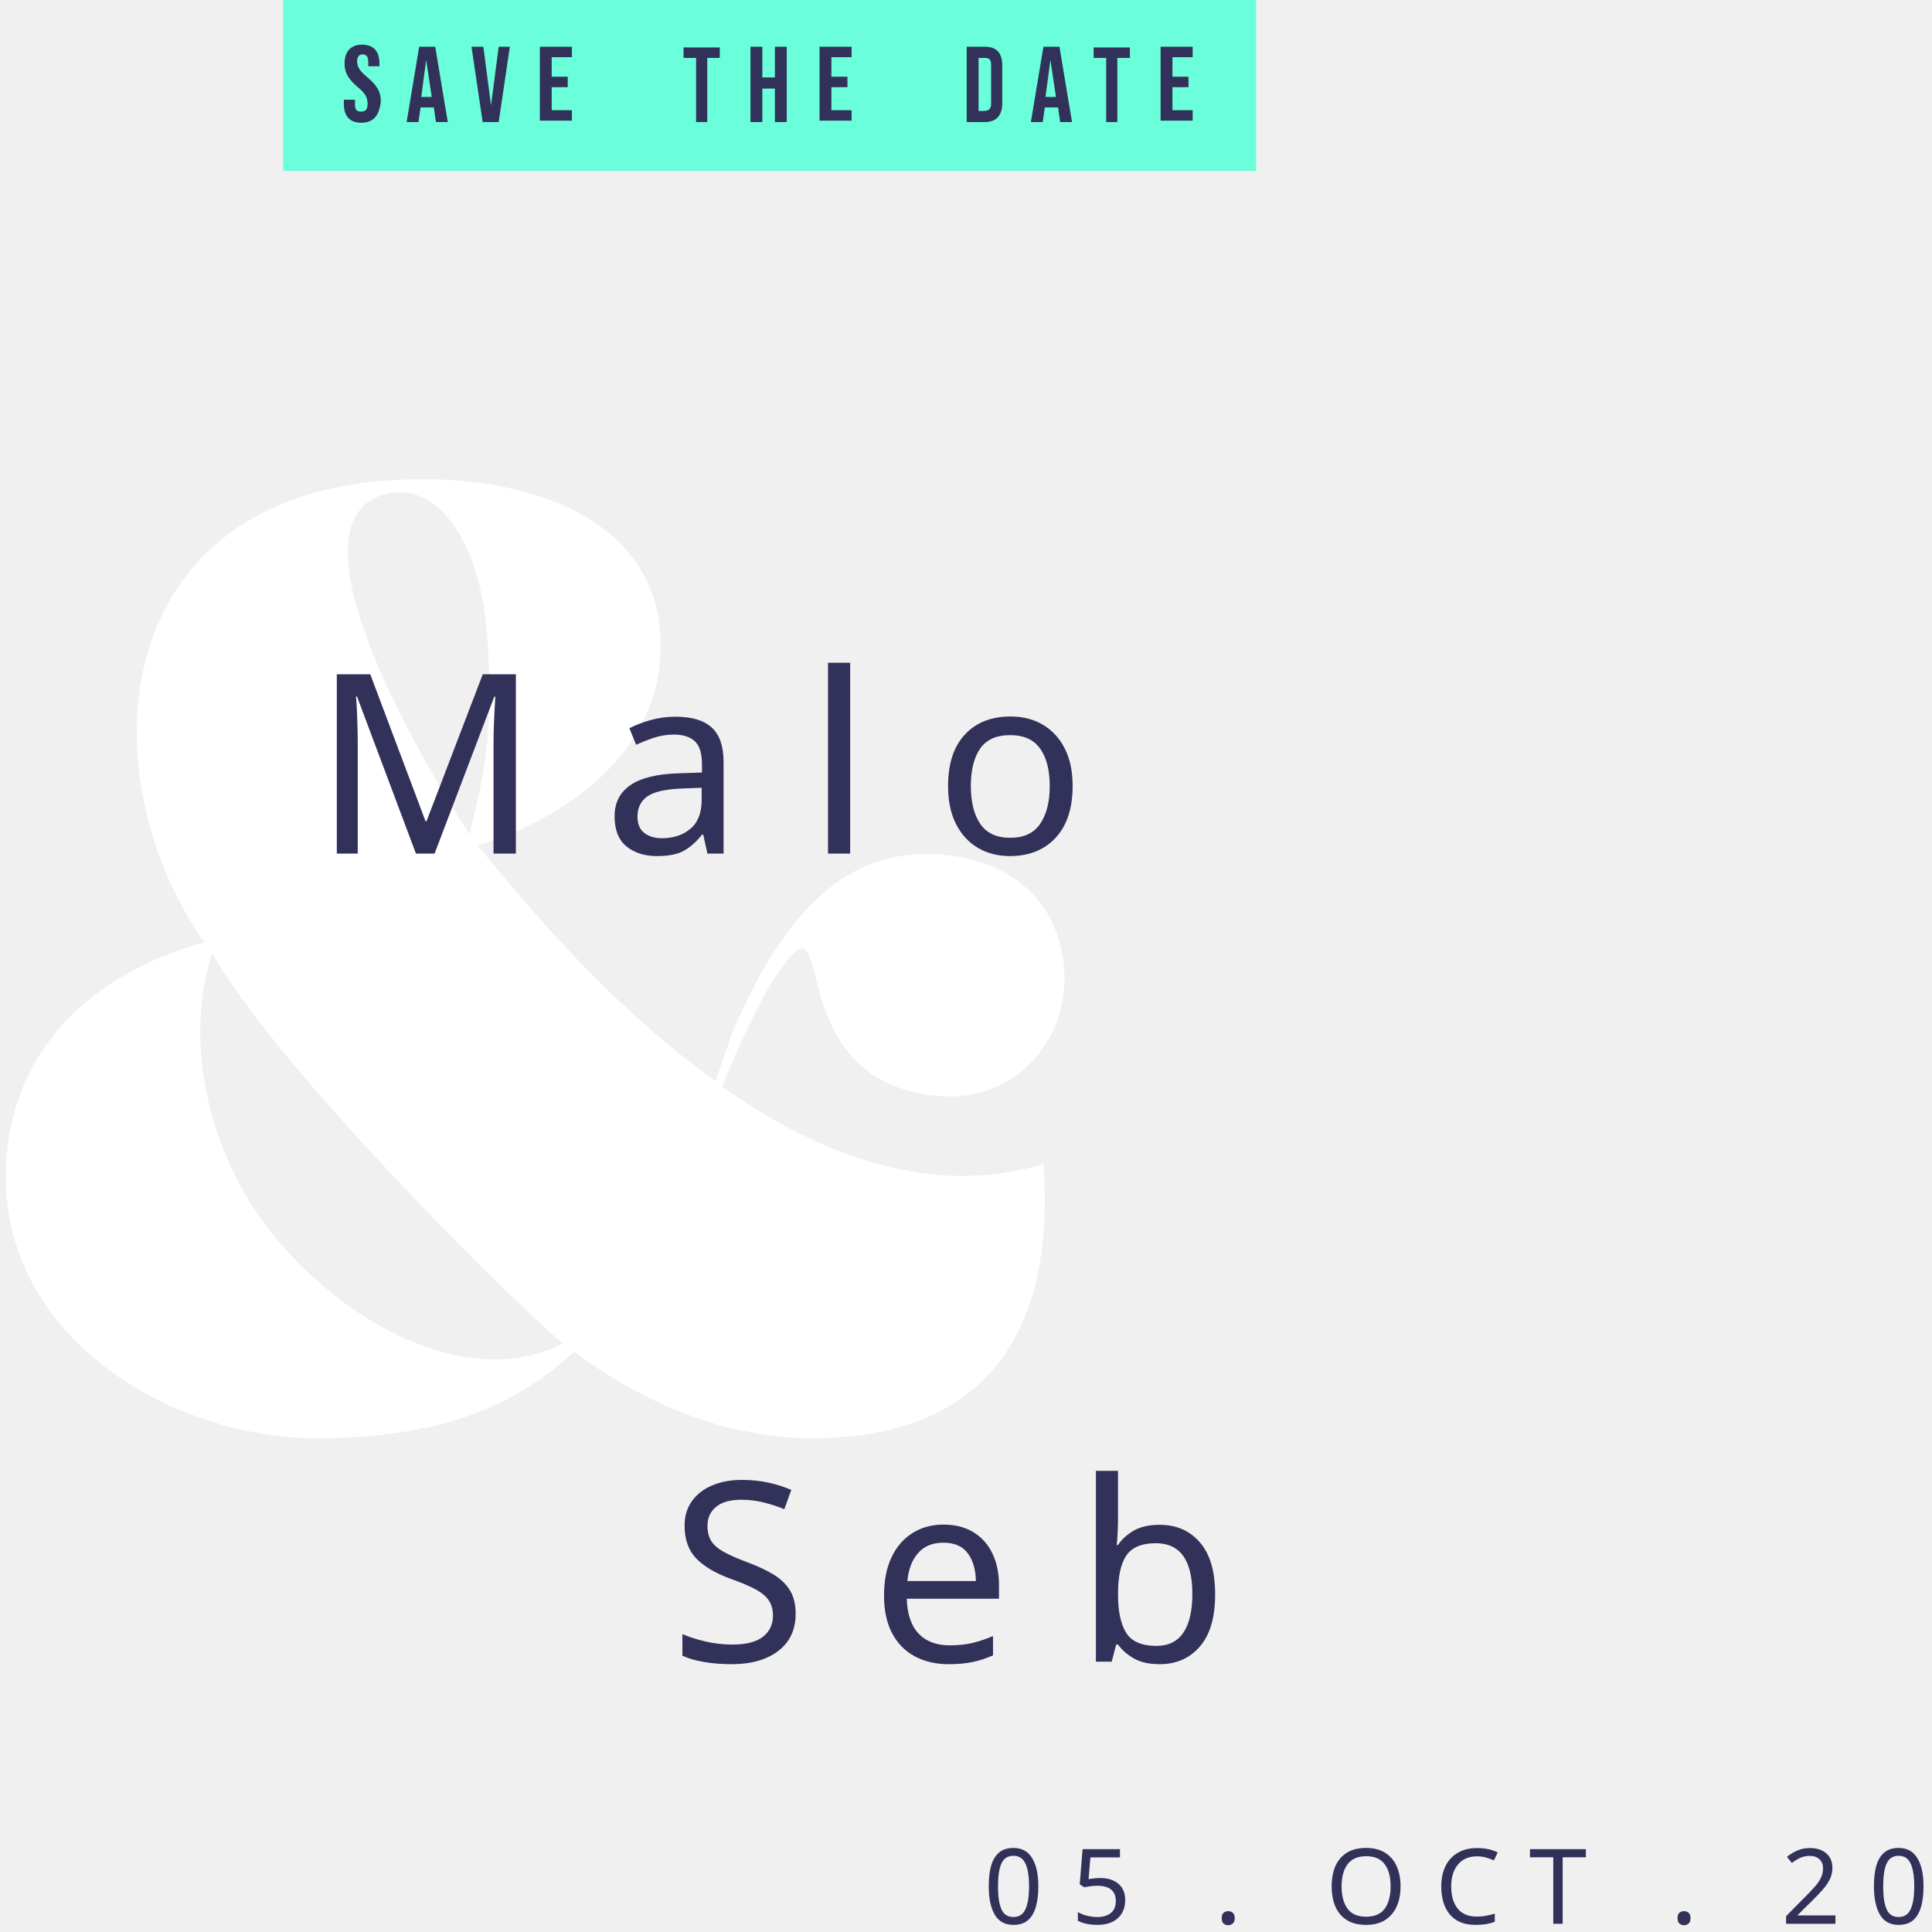
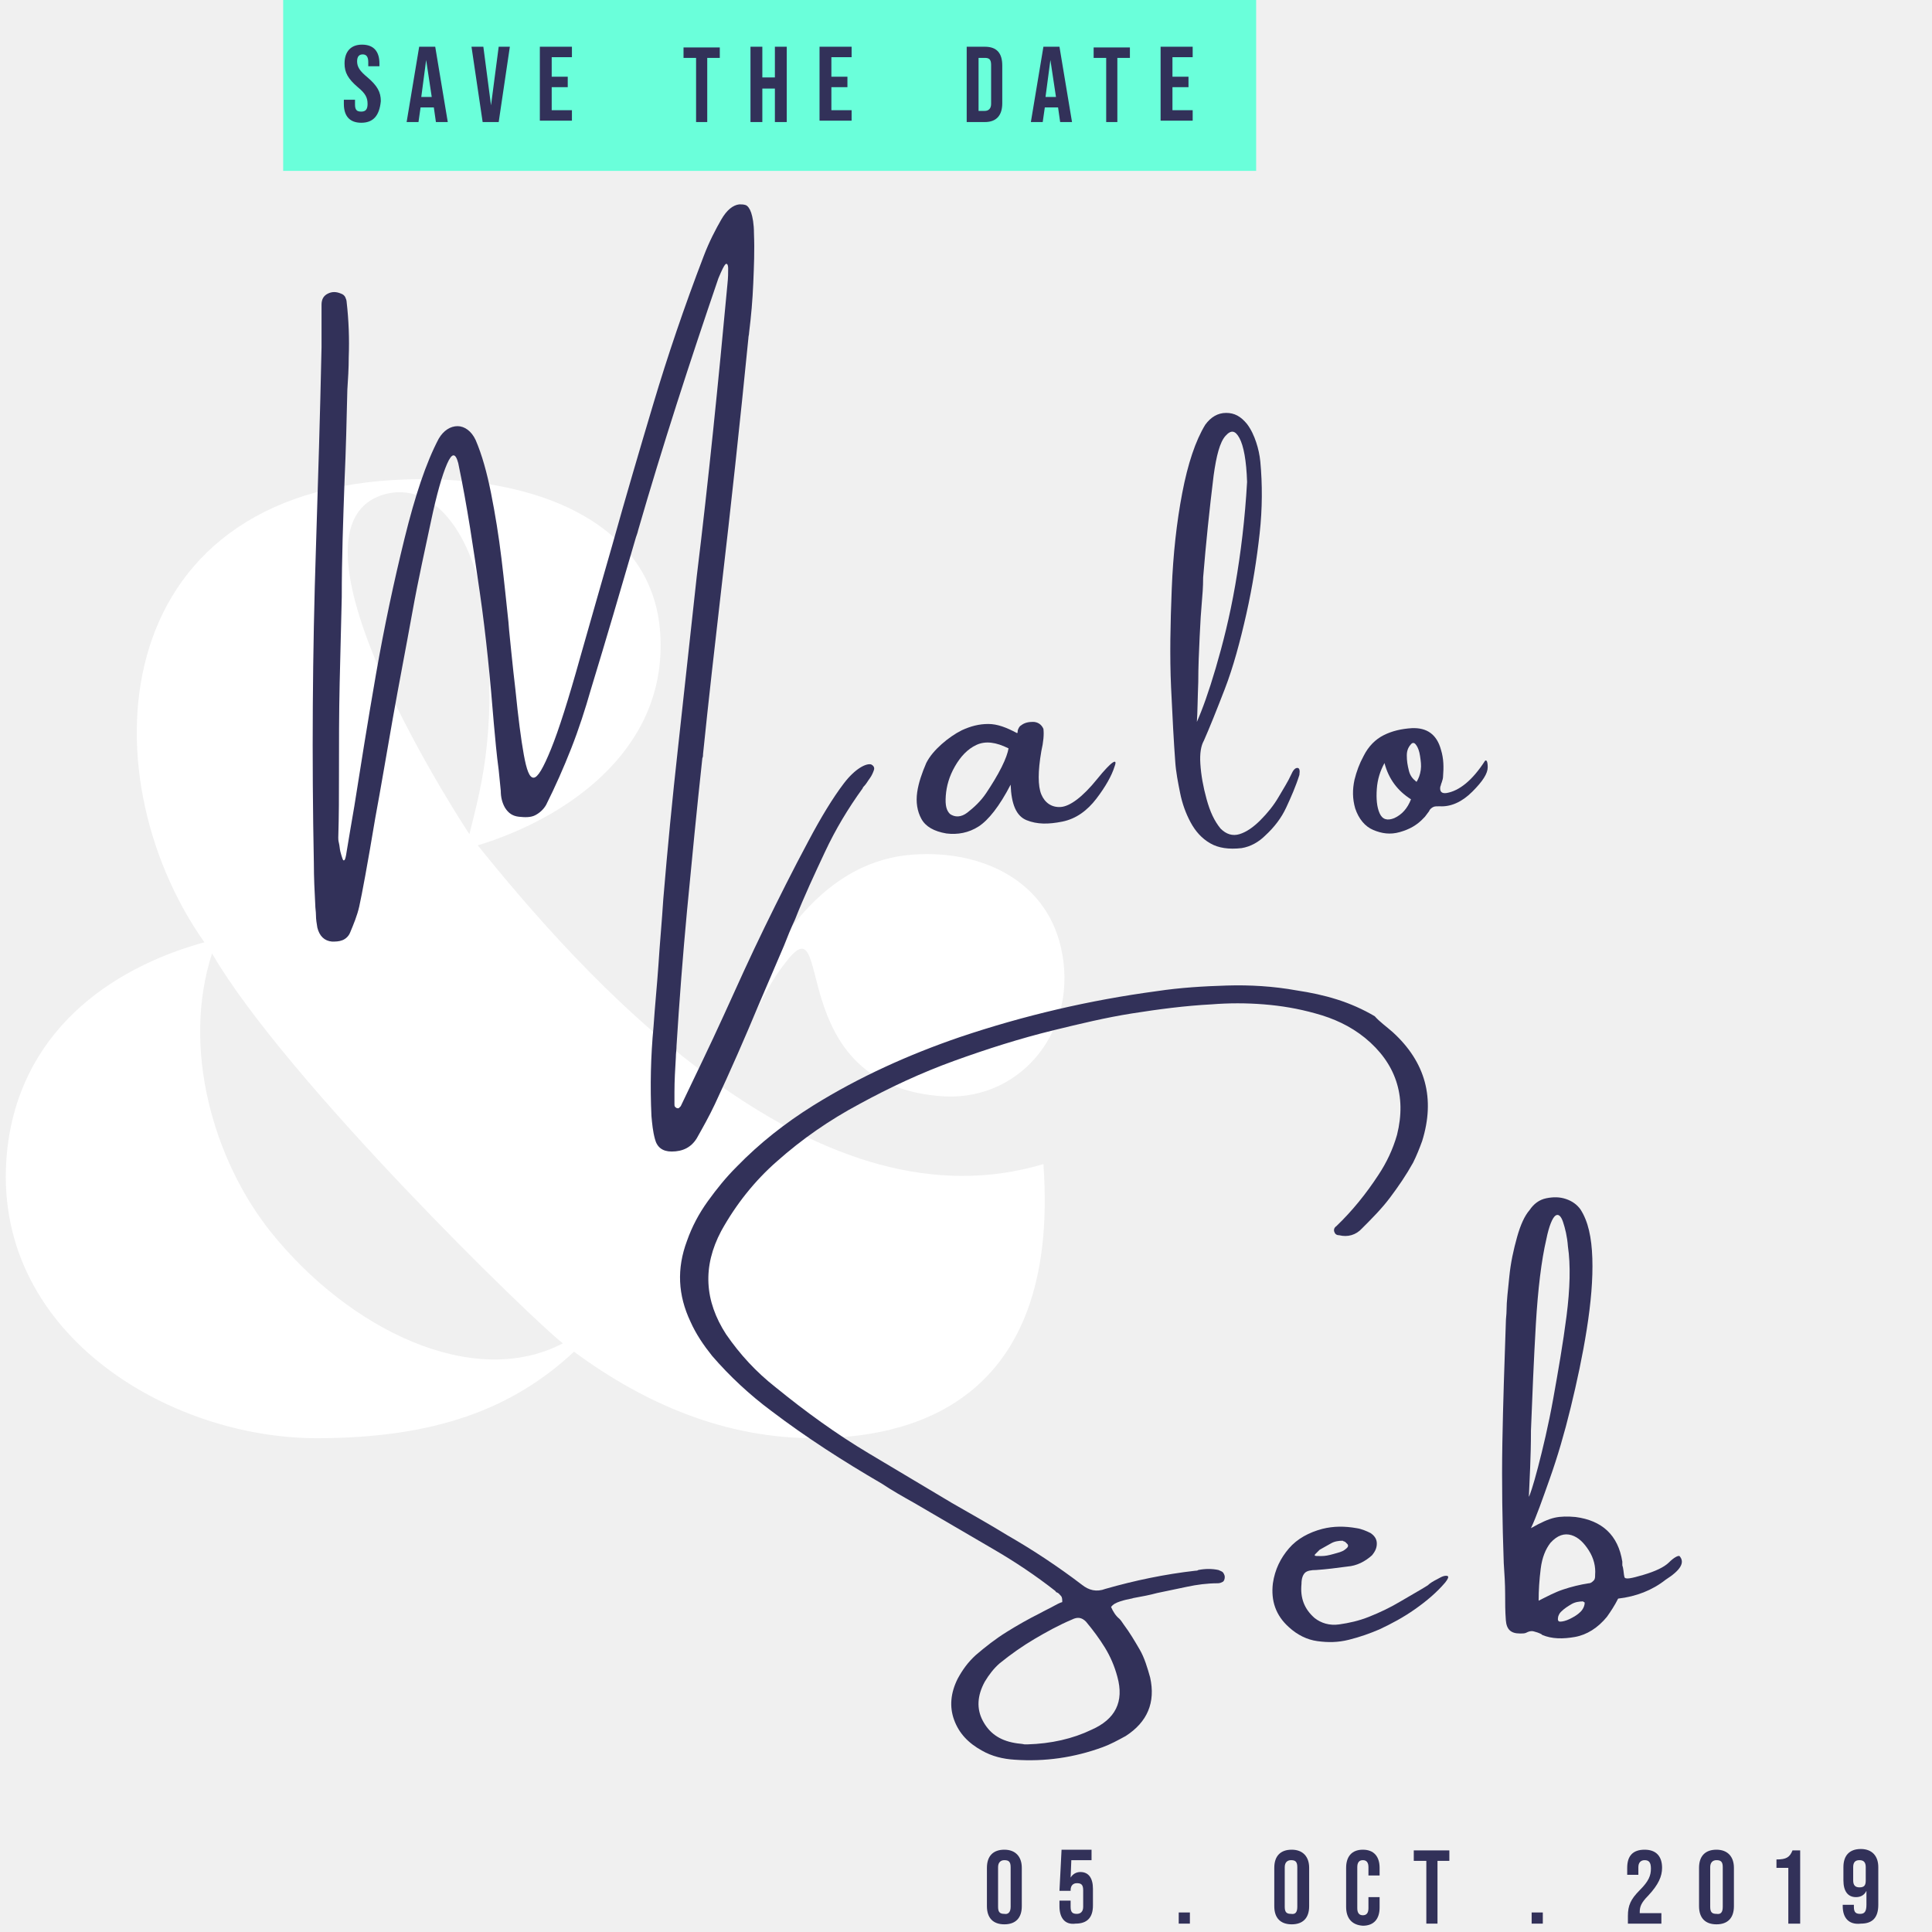
<svg xmlns="http://www.w3.org/2000/svg" version="1.1" id="Layer_1" width="277px" height="277px" x="0px" y="0px" viewBox="89 -88 277 277" style="enable-background:new 89 -88 277 277;" xml:space="preserve">
  <style type="text/css">
	.st0{fill:#FFFFFF;}
	.st1{fill:#6AFFDA;}
	.st2{fill:#323159;}
- 	.st3{font-family:'BebasNeue-Regular';}
- 	.st4{font-size:15px;}
- 	.st5{letter-spacing:4;}
- 	.st6{font-family:'Amsterdam-1';}
- 	.st7{font-size:36px;}
- 	.st8{letter-spacing:9;}
</style>
  <g id="converted">
    <g id="mWeb-Design" transform="translate(-27, -170)">
      <g id="Group-8" transform="translate(27, 170)">
        <g id="name">
          <g id="Group-3">
            <path id="_x26_" class="st0" d="M192.5,67.8c14.7,10.3,30.4,15.8,46.1,11.1c2.5,34.9-19.9,39.3-32.9,39.3       c-12.6,0-24.1-4.8-34.4-12.4c-8.8,8.2-19.9,12.4-36.9,12.4c-21.4,0-46.9-15.3-44.4-41c1.7-17,14.5-26.3,28.3-30.1       c-17.2-24.4-14.2-66.4,31.2-66.4c18,0,33.7,7.1,34.2,22.9c0.6,16.4-14,25.9-26.2,29.6c9.8,12.2,21.4,24.8,34.1,33.8L194,60       c5-11.4,12.2-24,25.1-25.4c9.9-1,19.7,3.2,22,13.2c2.7,11.6-5.5,21.9-16.6,21.4c-23.9-1.3-15.5-29.2-23.1-18.9       C198.8,53.5,195,61.6,192.5,67.8z M143.7-17c-15.9,5.5,12.4,48.3,12.6,48.6c1.5-6.1,3.8-13.7,2.5-29       C157.7-10.9,151.3-19.5,143.7-17z M127.8,88.6c11.3,14.1,29.1,22.7,41.9,16c-4.2-3.2-39.8-37.8-50.3-55.9       C115,62.3,119.6,78.3,127.8,88.6z" />
            <rect id="Rectangle" x="129.6" y="-88" class="st1" width="139.5" height="24.5" />
            <path id="Save-the-Date" class="st2" d="M140.8-70.4c-1.7,0-2.5-1-2.5-2.7v-0.6h1.6v0.7c0,0.8,0.3,1,0.9,1s0.9-0.3,0.9-1.1       c0-0.9-0.3-1.5-1.4-2.4c-1.4-1.2-1.9-2.1-1.9-3.4c0-1.7,0.9-2.7,2.5-2.7c1.7,0,2.5,1,2.5,2.7v0.4h-1.6v-0.6       c0-0.8-0.3-1.1-0.8-1.1s-0.8,0.3-0.8,1c0,0.8,0.4,1.4,1.5,2.3c1.4,1.2,1.9,2.1,1.9,3.4C143.4-71.4,142.5-70.4,140.8-70.4z        M147.3-70.5l1.8-10.8h2.3l1.8,10.8h-1.7l-0.3-2.1v0h-1.9l-0.3,2.1H147.3z M149.4-74.1h1.5l-0.8-5.3h0L149.4-74.1z M158.2-70.5       l-1.6-10.8h1.7l1.1,8.4h0l1.1-8.4h1.6l-1.6,10.8H158.2z M166.4-70.5v-10.8h4.6v1.5h-2.9v2.8h2.3v1.5h-2.3v3.3h2.9v1.5H166.4z        M188.8-70.5v-9.2H187v-1.5h5.2v1.5h-1.8v9.2H188.8z M196.6-70.5v-10.8h1.7v4.4h1.8v-4.4h1.7v10.8h-1.7v-4.8h-1.8v4.8H196.6z        M206.5-70.5v-10.8h4.6v1.5h-2.9v2.8h2.3v1.5h-2.3v3.3h2.9v1.5H206.5z M227.6-70.5v-10.8h2.6c1.7,0,2.5,0.9,2.5,2.7v5.4       c0,1.7-0.8,2.7-2.5,2.7H227.6z M229.3-72.1h0.9c0.5,0,0.9-0.3,0.9-1v-5.6c0-0.8-0.3-1-0.9-1h-0.9V-72.1z M236.8-70.5l1.8-10.8       h2.3l1.8,10.8H241l-0.3-2.1v0h-1.9l-0.3,2.1H236.8z M238.9-74.1h1.5l-0.8-5.3h0L238.9-74.1z M247.6-70.5v-9.2h-1.8v-1.5h5.2       v1.5h-1.8v9.2H247.6z M255.4-70.5v-10.8h4.6v1.5h-2.9v2.8h2.3v1.5h-2.3v3.3h2.9v1.5H255.4z" />
          </g>
        </g>
      </g>
    </g>
  </g>
-   <text transform="matrix(1 0 0 1 230.0254 187.8228)" class="st2 st3 st4 st5">05 . OCT . 2019</text>
-   <text transform="matrix(1 0 0 1 133.8075 34.383)" class="st2 st6 st7 st8">Malo</text>
-   <text transform="matrix(1 0 0 1 184.997 150.2438)" class="st2 st6 st7 st8">Seb</text>
+   <g>
+     <path class="st2" d="M230.5,185.3v-5.5c0-1.7,0.9-2.6,2.5-2.6s2.5,1,2.5,2.6v5.5c0,1.7-0.9,2.6-2.5,2.6S230.5,187,230.5,185.3z    M233.9,185.4v-5.7c0-0.8-0.3-1-0.9-1c-0.5,0-0.9,0.3-0.9,1v5.7c0,0.8,0.3,1,0.9,1C233.5,186.5,233.9,186.2,233.9,185.4z" />
+     <path class="st2" d="M240.9,185.3v-0.8h1.6v0.9c0,0.8,0.3,1,0.9,1c0.5,0,0.9-0.3,0.9-1v-2.4c0-0.8-0.3-1-0.9-1   c-0.5,0-0.9,0.3-0.9,1v0.1h-1.6l0.3-5.9h4.3v1.5h-2.9l-0.1,2.5h0c0.3-0.5,0.8-0.8,1.4-0.8c1.2,0,1.8,0.9,1.8,2.4v2.4   c0,1.7-0.8,2.6-2.5,2.6C241.7,188,240.9,187,240.9,185.3z" />
+     <path class="st2" d="M258,186.2h1.6v1.6H258V186.2z" />
+     <path class="st2" d="M271.7,185.3v-5.5c0-1.7,0.9-2.6,2.5-2.6s2.5,1,2.5,2.6v5.5c0,1.7-0.9,2.6-2.5,2.6S271.7,187,271.7,185.3z    M275,185.4v-5.7c0-0.8-0.3-1-0.9-1c-0.5,0-0.9,0.3-0.9,1v5.7c0,0.8,0.3,1,0.9,1C274.7,186.5,275,186.2,275,185.4z" />
+     <path class="st2" d="M282,185.4v-5.6c0-1.6,0.8-2.6,2.4-2.6c1.6,0,2.4,1,2.4,2.6v1.1h-1.6v-1.2c0-0.7-0.3-1-0.8-1   c-0.5,0-0.8,0.3-0.8,1v5.9c0,0.7,0.3,1,0.8,1c0.5,0,0.8-0.3,0.8-1v-1.6h1.6v1.5c0,1.6-0.8,2.6-2.4,2.6C282.8,188,282,187,282,185.4   z" />
+     <path class="st2" d="M293.4,178.8h-1.7v-1.5h5.1v1.5h-1.7v9h-1.6V178.8z" />
+     <path class="st2" d="M308.6,186.2h1.6v1.6h-1.6V186.2z" />
+     <path class="st2" d="M322.4,186.7c0-1.5,0.4-2.4,1.7-3.7c1.3-1.3,1.6-2.1,1.6-3.1c0-0.9-0.3-1.2-0.9-1.2c-0.5,0-0.9,0.3-0.9,1v1.1   h-1.6v-1c0-1.7,0.8-2.6,2.5-2.6s2.5,1,2.5,2.6c0,1.2-0.5,2.4-2,4c-1,1-1.2,1.6-1.2,2.3v0.2h3.1v1.5h-4.8V186.7z" />
+     <path class="st2" d="M332.6,185.3v-5.5c0-1.7,0.9-2.6,2.5-2.6s2.5,1,2.5,2.6v5.5c0,1.7-0.9,2.6-2.5,2.6S332.6,187,332.6,185.3z    M336,185.4v-5.7c0-0.8-0.3-1-0.9-1c-0.5,0-0.9,0.3-0.9,1v5.7c0,0.8,0.3,1,0.9,1C335.7,186.5,336,186.2,336,185.4z" />
+     <path class="st2" d="M345.4,179.8h-1.7v-1.2c1.4,0,1.9-0.3,2.3-1.3h1.1v10.5h-1.7V179.8z" />
+     <path class="st2" d="M353.2,185.3v-0.2h1.6v0.3c0,0.8,0.3,1,0.9,1c0.6,0,0.9-0.3,0.9-1.3v-2h0c-0.3,0.6-0.8,0.9-1.5,0.9   c-1.2,0-1.8-0.9-1.8-2.4v-1.9c0-1.7,0.9-2.6,2.5-2.6s2.5,1,2.5,2.6v5.4c0,1.8-0.8,2.7-2.5,2.7C354.1,188,353.2,187,353.2,185.3z    M356.5,181.6v-1.9c0-0.7-0.3-1-0.9-1c-0.6,0-0.9,0.3-0.9,1v1.9c0,0.7,0.3,1,0.9,1C356.3,182.6,356.5,182.3,356.5,181.6z" />
+   </g>
+   <g>
+     <path class="st2" d="M213.9,21.6c0.4,0.2,0.5,0.5,0.4,0.8s-0.3,0.8-0.6,1.2s-0.5,0.8-0.8,1.1c-0.1,0.1-0.2,0.2-0.2,0.3   c-2.1,2.9-3.9,5.9-5.4,9.1s-3,6.4-4.3,9.7c-0.6,1.3-1.1,2.5-1.6,3.8c-1.2,2.8-2.4,5.6-3.6,8.4c-2,4.8-4.1,9.6-6.3,14.3   c-0.8,1.7-1.7,3.3-2.6,4.9c-0.8,1.3-2,1.9-3.6,1.9c-1.3,0-2.1-0.6-2.4-1.8c-0.3-1.1-0.4-2.2-0.5-3.3c-0.2-4.3-0.1-8.6,0.3-12.8   c0.2-3,0.5-5.9,0.7-8.8c0.2-3.2,0.5-6.3,0.7-9.5c0.6-7.2,1.3-14.4,2.1-21.6c0.9-8.3,1.8-16.5,2.7-24.7c1.7-13.9,3.1-27.9,4.4-41.9   c0.1-0.9,0.1-1.6,0.1-2.2s-0.2-0.8-0.4-0.6s-0.5,0.8-1,2c-4.1,12-8,24-11.5,36.1c-0.1,0.5-0.3,0.9-0.4,1.3   c-2.1,7.2-4.2,14.4-6.4,21.6c-0.8,2.8-1.7,5.6-2.8,8.4s-2.3,5.5-3.6,8.1c-0.4,0.7-1,1.2-1.6,1.5s-1.4,0.3-2.3,0.2   c-0.9-0.1-1.5-0.5-2-1.3c-0.4-0.7-0.6-1.5-0.6-2.4c-0.1-1-0.2-2-0.3-3c-0.3-2.2-0.5-4.5-0.7-6.7c-0.5-6.2-1.1-12.5-2-18.7   s-1.8-12.4-3.1-18.6c-0.4-1.5-0.9-1.5-1.6,0.1s-1.5,4.4-2.3,8.2s-1.8,8.2-2.7,13.2s-1.9,10.1-2.8,15.2s-1.7,9.9-2.5,14.2   c-1.1,6.6-1.9,10.9-2.3,12.7c-0.3,1.3-0.8,2.5-1.3,3.7c-0.2,0.5-0.6,0.9-1.1,1.1s-1,0.2-1.5,0.2c-1.1-0.1-1.8-0.8-2.1-2   c-0.1-0.6-0.2-1.2-0.2-1.8c0-0.5-0.1-1-0.1-1.5c-0.1-1.9-0.2-3.9-0.2-5.9c-0.3-15.1-0.2-30.2,0.3-45.3c0.3-9.6,0.6-19.1,0.8-28.7   c0-1,0-2.1,0-3.1c0-1,0-2,0-3c0-0.8,0.3-1.3,0.9-1.6s1.2-0.3,1.9,0c0.3,0.1,0.5,0.3,0.6,0.5s0.2,0.5,0.2,0.7   c0.3,2.6,0.4,5.3,0.3,7.9c0,1.6-0.1,3.2-0.2,4.7c-0.1,4.3-0.2,8.6-0.4,13c-0.2,5.6-0.4,11.2-0.4,16.7c-0.1,4.1-0.2,8.2-0.3,12.3   c-0.1,4.4-0.1,8.7-0.1,13.1c0,3,0,6-0.1,9.1c0,0.2,0,0.4,0.1,0.8s0.1,0.8,0.2,1.2s0.2,0.7,0.3,1s0.2,0.3,0.3,0.2s0.2-0.5,0.3-1.2   c0.3-1.9,0.7-4.1,1.1-6.5c0.9-5.7,1.9-12,3.1-18.9s2.6-13.4,4.1-19.5s3.1-10.9,4.9-14.3c0.7-1.2,1.7-1.8,2.7-1.8s2,0.7,2.6,2   c0.9,2.1,1.6,4.6,2.2,7.6s1.1,6.1,1.5,9.4s0.7,6.3,1,9.1c0.1,1.5,0.3,3,0.4,4.2c0.2,2,0.4,3.8,0.6,5.5c0.4,4,0.8,7.1,1.2,9.3   s0.8,3.3,1.4,3.3s1.4-1.4,2.5-4.1s2.5-7.1,4.2-13.2c1.6-5.6,3.1-10.9,4.6-16.1c1.9-6.8,3.9-13.6,5.9-20.3s4.4-13.8,7.2-21.1   c0.8-2.1,1.7-3.8,2.5-5.2s1.7-2.1,2.6-2.2c0.3,0,0.6,0,0.9,0.1s0.6,0.5,0.8,1.1s0.4,1.6,0.4,3c0.1,2.4,0,4.7-0.1,7.1   s-0.3,4.7-0.6,7.1c0,0.3-0.1,0.5-0.1,0.8c-1.2,12.1-2.5,24.1-3.9,36.1c-0.9,7.8-1.8,15.7-2.6,23.5c0,0.2,0,0.4-0.1,0.6   c-0.8,7.3-1.5,14.6-2.2,21.9c-0.6,6.4-1.1,12.9-1.5,19.3c0,0.6-0.1,1.1-0.1,1.7c-0.1,1.7-0.2,3.3-0.2,5c0,0.6,0,1.2,0,1.7   c0,0.2,0,0.3,0.1,0.4s0.2,0.2,0.4,0.2c0.1,0,0.1,0,0.2-0.1s0.1-0.1,0.2-0.2c2.1-4.4,4.2-8.7,6.2-13.1c1.9-4.2,3.8-8.4,5.8-12.5   s4.1-8.3,6.3-12.4c1.8-3.4,3.5-6.2,5.1-8.3S213.2,21.4,213.9,21.6z" />
+     <path class="st2" d="M248.8,21.9c-0.4,1.3-1.3,2.9-2.6,4.6s-2.9,2.9-4.9,3.3s-3.6,0.4-5.1-0.2s-2.2-2.3-2.3-5.1   c-1.6,3.1-3.2,5.1-4.6,6s-3,1.2-4.6,1c-1.8-0.3-3-1-3.6-2.1s-0.8-2.4-0.6-3.8s0.7-2.8,1.3-4.2c0.5-1,1.3-1.9,2.2-2.7s1.9-1.5,2.9-2   c1.3-0.6,2.5-0.9,3.8-0.9s2.6,0.5,4.1,1.3c0,0,0.1,0,0.1-0.1c0-0.1,0-0.3,0.1-0.5s0.2-0.4,0.4-0.5c0.5-0.4,1.1-0.5,1.7-0.5   s1.2,0.3,1.5,1c0.1,0.8,0,1.9-0.3,3.2c-0.5,2.9-0.5,5,0,6.2s1.5,1.9,2.8,1.8s3.1-1.4,5.2-4S249.3,20.6,248.8,21.9z M225.2,28.7   c0.7,0.5,1.6,0.5,2.5-0.2s1.9-1.6,2.7-2.8s1.6-2.5,2.2-3.7s0.9-2.1,1-2.7c-1.8-0.9-3.3-1.1-4.6-0.5s-2.3,1.7-3.1,3.1   s-1.2,2.8-1.3,4.2S224.7,28.2,225.2,28.7z" />
+     <path class="st2" d="M274.1,23.1c0.3-0.7,0.6-1,0.9-1s0.4,0.3,0.3,1c-0.5,1.6-1.2,3.2-1.9,4.7s-1.7,2.8-3,4   c-0.9,0.9-2.1,1.6-3.4,1.8c-1.8,0.2-3.3,0-4.5-0.7s-2.1-1.7-2.8-3s-1.2-2.7-1.5-4.2s-0.6-3-0.7-4.5c-0.2-2.7-0.4-6.3-0.6-10.7   s-0.1-9.1,0.1-14.1s0.7-9.5,1.5-13.7s1.9-7.5,3.3-9.8c0.8-1.1,1.8-1.7,3-1.7s2.1,0.5,3,1.6c0.6,0.8,1,1.7,1.3,2.6s0.5,1.8,0.6,2.8   c0.3,3.2,0.3,6.7-0.1,10.3s-1,7.5-1.9,11.5s-1.9,7.7-3.1,10.8s-2.2,5.6-3,7.4c-0.4,0.7-0.6,1.8-0.5,3.3c0.1,1.6,0.4,3.3,0.9,5.1   s1.1,3.1,2,4.2c0.8,0.8,1.7,1.1,2.7,0.8s2-1,3-2s1.9-2.1,2.6-3.3S273.7,24,274.1,23.1z M261.3-1.5c-0.1,1.1-0.2,2.6-0.3,4.8   s-0.2,4.3-0.2,6.5c-0.1,2.5-0.1,4.4-0.2,5.7c0.8-1.8,1.7-4.3,2.7-7.7s2-7.3,2.8-11.9s1.4-9.5,1.7-14.8c-0.1-3.1-0.5-5.2-1.1-6.3   s-1.2-1.2-2-0.3s-1.3,2.8-1.7,5.7c-0.6,4.9-1.1,9.7-1.5,14.6C261.5-3.8,261.4-2.7,261.3-1.5z" />
+     <path class="st2" d="M301.9,21.1c0.2-0.2,0.4,0,0.4,0.9s-0.7,2-2.2,3.5s-3.1,2.2-4.7,2.1c-0.4,0-0.7,0-0.9,0.1s-0.5,0.3-0.6,0.6   c-0.2,0.3-0.4,0.5-0.6,0.8l-0.1,0.1c-1,1.1-2.1,1.7-3.5,2.1s-2.6,0.2-3.8-0.3s-2.1-1.6-2.6-3.1c-0.4-1.4-0.4-2.7-0.1-4.1   c0.3-1.2,0.7-2.3,1.3-3.4c0.7-1.4,1.7-2.4,2.9-3s2.5-0.9,4-1c2.2-0.1,3.6,0.9,4.2,3.1c0.4,1.3,0.4,2.5,0.3,3.8   c0,0.3-0.1,0.6-0.2,0.9c-0.1,0.2-0.1,0.4-0.2,0.6c-0.1,0.7,0.2,1,0.9,0.9C298.2,25.4,300.1,23.9,301.9,21.1z M288.9,29.3   c1.1-0.5,1.9-1.4,2.4-2.7c-1.9-1.2-3.2-2.9-3.8-5.2c-0.6,1.1-1,2.3-1.1,3.7s0,2.6,0.4,3.5S287.9,29.7,288.9,29.3z M292.1,24.1   c0.3-0.5,0.5-1,0.6-1.7s0-1.3-0.1-2s-0.3-1.2-0.5-1.5s-0.4-0.5-0.7-0.3c-0.4,0.4-0.7,0.9-0.7,1.7s0.1,1.4,0.3,2.2   S291.6,23.7,292.1,24.1z" />
+   </g>
+   <g>
+     <path class="st2" d="M288.7,60c4.7,4.3,6.1,9.5,4.2,15.6c-0.4,1.1-0.8,2.1-1.3,3.1c-1,1.8-2.1,3.4-3.3,5s-2.6,3-4,4.4   c-0.9,1-2.1,1.3-3.3,1c-0.4,0-0.6-0.2-0.7-0.5c-0.1-0.3,0-0.6,0.3-0.8c2.3-2.2,4.3-4.7,6-7.3c1.2-1.8,2.1-3.7,2.7-5.8   c1.4-5.6-0.2-10.3-4.6-13.9c-2.1-1.7-4.5-2.8-7.1-3.5c-2.5-0.7-4.9-1.1-7.4-1.3s-5-0.2-7.5,0c-3.8,0.2-7.6,0.7-11.4,1.3   s-7.5,1.5-11.2,2.4c-4.9,1.2-9.6,2.7-14.3,4.4s-9.2,3.8-13.6,6.2c-4.3,2.3-8.2,5-11.8,8.2c-3.2,2.8-5.9,6.2-8,10   c-2.7,5.1-2.4,10,0.7,14.8c2,2.9,4.3,5.4,7.1,7.6c4.3,3.5,8.7,6.7,13.4,9.5c4,2.4,7.9,4.7,11.9,7.1c2.6,1.5,5.3,3,7.9,4.6   c1.9,1.1,3.7,2.2,5.5,3.4s3.5,2.4,5.2,3.7c1,0.8,2.1,1.1,3.4,0.6c4.2-1.2,8.5-2.1,12.9-2.6c0.1,0,0.3,0,0.4-0.1c1-0.2,2-0.2,2.9,0   c0.2,0.1,0.5,0.2,0.6,0.3s0.3,0.4,0.3,0.7s-0.1,0.6-0.3,0.7s-0.4,0.2-0.7,0.2c-1.5,0-3,0.2-4.4,0.5s-2.9,0.6-4.3,0.9   c-1.1,0.3-2.2,0.5-3.3,0.7c-0.1,0-0.3,0.1-0.4,0.1c-0.5,0.1-1,0.2-1.6,0.4s-1,0.4-1.3,0.8c0.3,0.7,0.7,1.3,1.2,1.7   c0.2,0.2,0.4,0.5,0.6,0.8c0.9,1.2,1.6,2.4,2.3,3.6s1.1,2.6,1.5,4c0.8,3.6-0.4,6.4-3.5,8.4c-1.1,0.6-2.2,1.2-3.3,1.6   c-4.1,1.5-8.3,2.1-12.6,1.8c-1.7-0.1-3.3-0.5-4.7-1.3c-2-1.1-3.3-2.5-4-4.4s-0.5-3.9,0.5-5.9c0.7-1.3,1.5-2.4,2.6-3.4   c1.4-1.2,2.8-2.3,4.4-3.3s3.2-1.9,4.8-2.7c0.7-0.4,1.4-0.7,2.1-1.1c0.4-0.2,0.7-0.4,1.1-0.5c0-0.4,0-0.7-0.2-0.9s-0.3-0.4-0.6-0.5   c-0.1,0-0.1-0.1-0.2-0.2c-2.8-2.2-5.8-4.2-8.9-6c-3.8-2.2-7.5-4.4-11.3-6.6c-1.6-0.9-3.2-1.8-4.7-2.8c-5.5-3.2-10.8-6.6-15.8-10.4   c-3.1-2.3-6-5-8.5-7.9c-1.2-1.5-2.3-3.1-3.1-4.9c-1.8-3.8-2-7.6-0.5-11.6c0.7-2,1.7-3.9,3-5.7s2.6-3.4,4.1-4.9   c3.3-3.4,7-6.3,11-8.8c6.6-4.1,13.7-7.3,21-9.8c9.2-3.1,18.6-5.3,28.3-6.6c3.3-0.5,6.7-0.7,10-0.8s6.7,0.1,10,0.7   c2,0.3,3.9,0.7,5.8,1.3s3.7,1.4,5.4,2.4C286.8,58.5,287.8,59.2,288.7,60z M244.7,144.5c-0.6-0.6-1.2-0.7-2-0.3   c-1.9,0.8-3.7,1.8-5.4,2.8s-3.4,2.2-5,3.5c-0.8,0.7-1.5,1.6-2.1,2.6c-1.1,2-1.2,3.9-0.3,5.6s2.3,2.8,4.6,3.2c0.5,0.1,1,0.1,1.4,0.2   c0.1,0,0.3,0,0.4,0c3.4-0.1,6.5-0.8,9.2-2.1c3.4-1.5,4.7-4,3.7-7.6c-0.4-1.5-1-2.9-1.8-4.2S245.7,145.7,244.7,144.5z" />
+     <path class="st2" d="M294.9,138.5c0.4-0.2,0.7-0.4,1-0.5s0.6-0.1,0.7,0s0,0.4-0.4,0.9c-1.2,1.4-2.6,2.6-4.3,3.8s-3.4,2.1-5.1,2.9   c-1.4,0.6-2.8,1.1-4.4,1.5s-3,0.4-4.5,0.2s-2.9-0.9-4.1-2c-1.9-1.7-2.6-3.8-2.3-6.3c0.3-2,1.1-3.6,2.3-5s2.9-2.3,4.8-2.8   c1.6-0.4,3.2-0.4,4.9-0.1c0.7,0.1,1.4,0.4,2,0.7c0.6,0.4,0.9,0.9,0.9,1.5s-0.2,1.1-0.7,1.7c-1,0.9-2.2,1.5-3.5,1.6   c-1.5,0.2-3,0.4-4.5,0.5c-0.7,0-1.3,0.1-1.6,0.4s-0.5,0.8-0.5,1.6c-0.2,2,0.4,3.6,1.9,4.9c0.9,0.7,2.1,1.1,3.5,0.9s2.8-0.5,4.3-1.1   s3-1.3,4.5-2.2s2.8-1.6,3.9-2.3C294,139,294.5,138.7,294.9,138.5z M278.2,134.2C278.2,134.3,278.2,134.3,278.2,134.2   c-0.1,0.1-0.2,0.2-0.3,0.3s-0.2,0.2-0.3,0.3s-0.1,0.1-0.1,0.2c0,0.1,0.3,0.1,0.9,0.1s1.1-0.1,1.8-0.3s1.2-0.3,1.6-0.6   s0.6-0.5,0.4-0.8c-0.1-0.1-0.2-0.2-0.3-0.3s-0.3-0.1-0.4-0.2c-0.6,0-1.2,0.1-1.7,0.4S278.7,133.9,278.2,134.2z" />
+     <path class="st2" d="M321,141.2c-0.5,1-1.1,1.9-1.6,2.6c-1.3,1.6-2.9,2.6-4.6,2.9s-3.3,0.3-4.7-0.3c0,0-0.1-0.1-0.1-0.1   c-0.4-0.2-0.7-0.3-1.1-0.4s-0.7,0-1.1,0.2c-0.2,0.1-0.5,0.1-0.7,0.1c-0.1,0-0.1,0-0.2,0c-1.3,0-1.9-0.6-2-1.9s-0.1-2.5-0.1-3.7   c0-1.5-0.1-3-0.2-4.5c-0.2-5.7-0.3-11.5-0.2-17.2s0.3-11.5,0.5-17.3c0-0.6,0.1-1.1,0.1-1.7c0-1.3,0.2-2.9,0.4-4.9s0.6-3.8,1.1-5.6   s1.1-3.1,1.8-3.9c0.6-0.9,1.4-1.5,2.4-1.7s1.9-0.2,2.8,0.1s1.6,0.8,2.1,1.5c1.1,1.7,1.6,4,1.7,7s-0.2,6.4-0.8,10.2   s-1.4,7.5-2.3,11.2s-1.9,7.1-3,10.2s-1.9,5.4-2.7,7.1c1.4-0.8,2.5-1.3,3.4-1.5s1.9-0.2,3-0.1c3.8,0.5,6.1,2.6,6.7,6.4   c0,0.2,0,0.3,0,0.5c0,0.1,0.1,0.3,0.1,0.4c0.1,0.5,0.1,0.9,0.2,1.3s1,0.2,2.7-0.3s3-1.1,3.7-1.8s1.3-1,1.5-0.9c0.8,0.9,0.2,2-2,3.4   C325.9,140,323.6,140.9,321,141.2z M308.2,126.6c0.1-0.1,0.6-1.5,1.3-4.2s1.5-6,2.2-9.9s1.4-7.9,1.9-11.8s0.6-7.3,0.2-10   c-0.1-1.4-0.4-2.6-0.7-3.5s-0.7-1.2-1.1-0.9s-0.9,1.4-1.3,3.4c-0.7,3-1.2,7.1-1.5,12.2s-0.5,10.2-0.7,15.2   C308.5,121,308.3,124.1,308.2,126.6z M317.7,137.8c0.1-1.2-0.2-2.4-0.9-3.5s-1.5-1.9-2.5-2.2s-2,0-3,1.1c-0.7,0.9-1.2,2.1-1.4,3.7   s-0.3,3.1-0.3,4.6c1.2-0.6,2.3-1.2,3.5-1.6s2.4-0.7,3.7-0.9c0.3,0,0.5-0.2,0.7-0.4S317.7,138.1,317.7,137.8z M312.4,143.8   c-0.1,0.5,0,0.7,0.3,0.7s0.8-0.1,1.4-0.4s1.1-0.6,1.5-1s0.6-0.9,0.6-1.3c0,0,0-0.1-0.1-0.1s-0.1-0.1-0.1-0.1   c-0.6,0-1.2,0.1-1.7,0.4s-1,0.6-1.5,1.1C312.6,143.3,312.5,143.5,312.4,143.8z" />
+   </g>
</svg>
